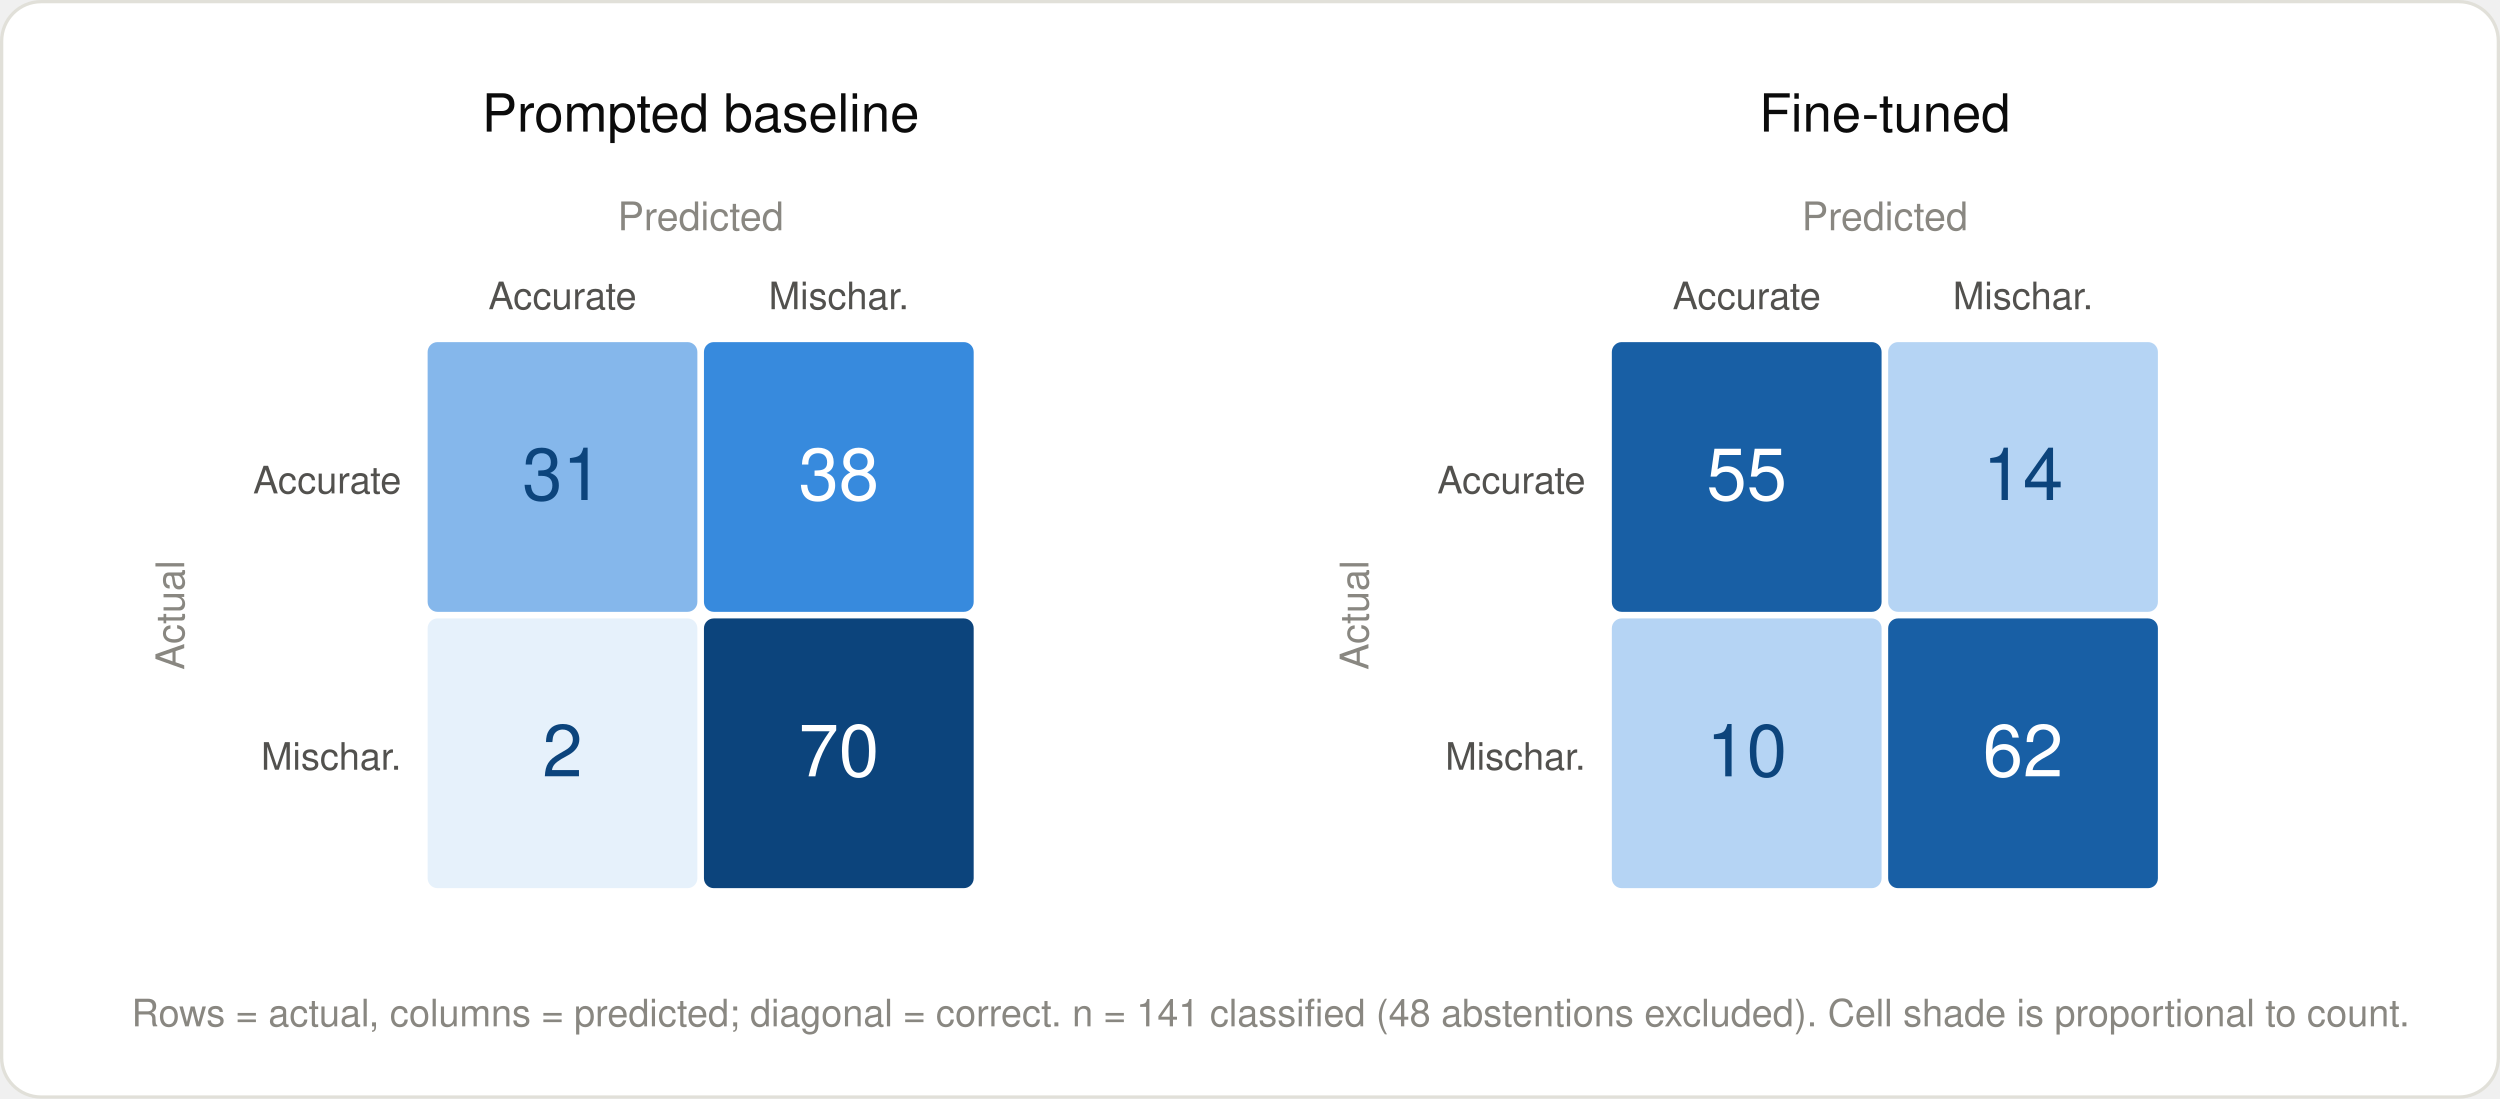
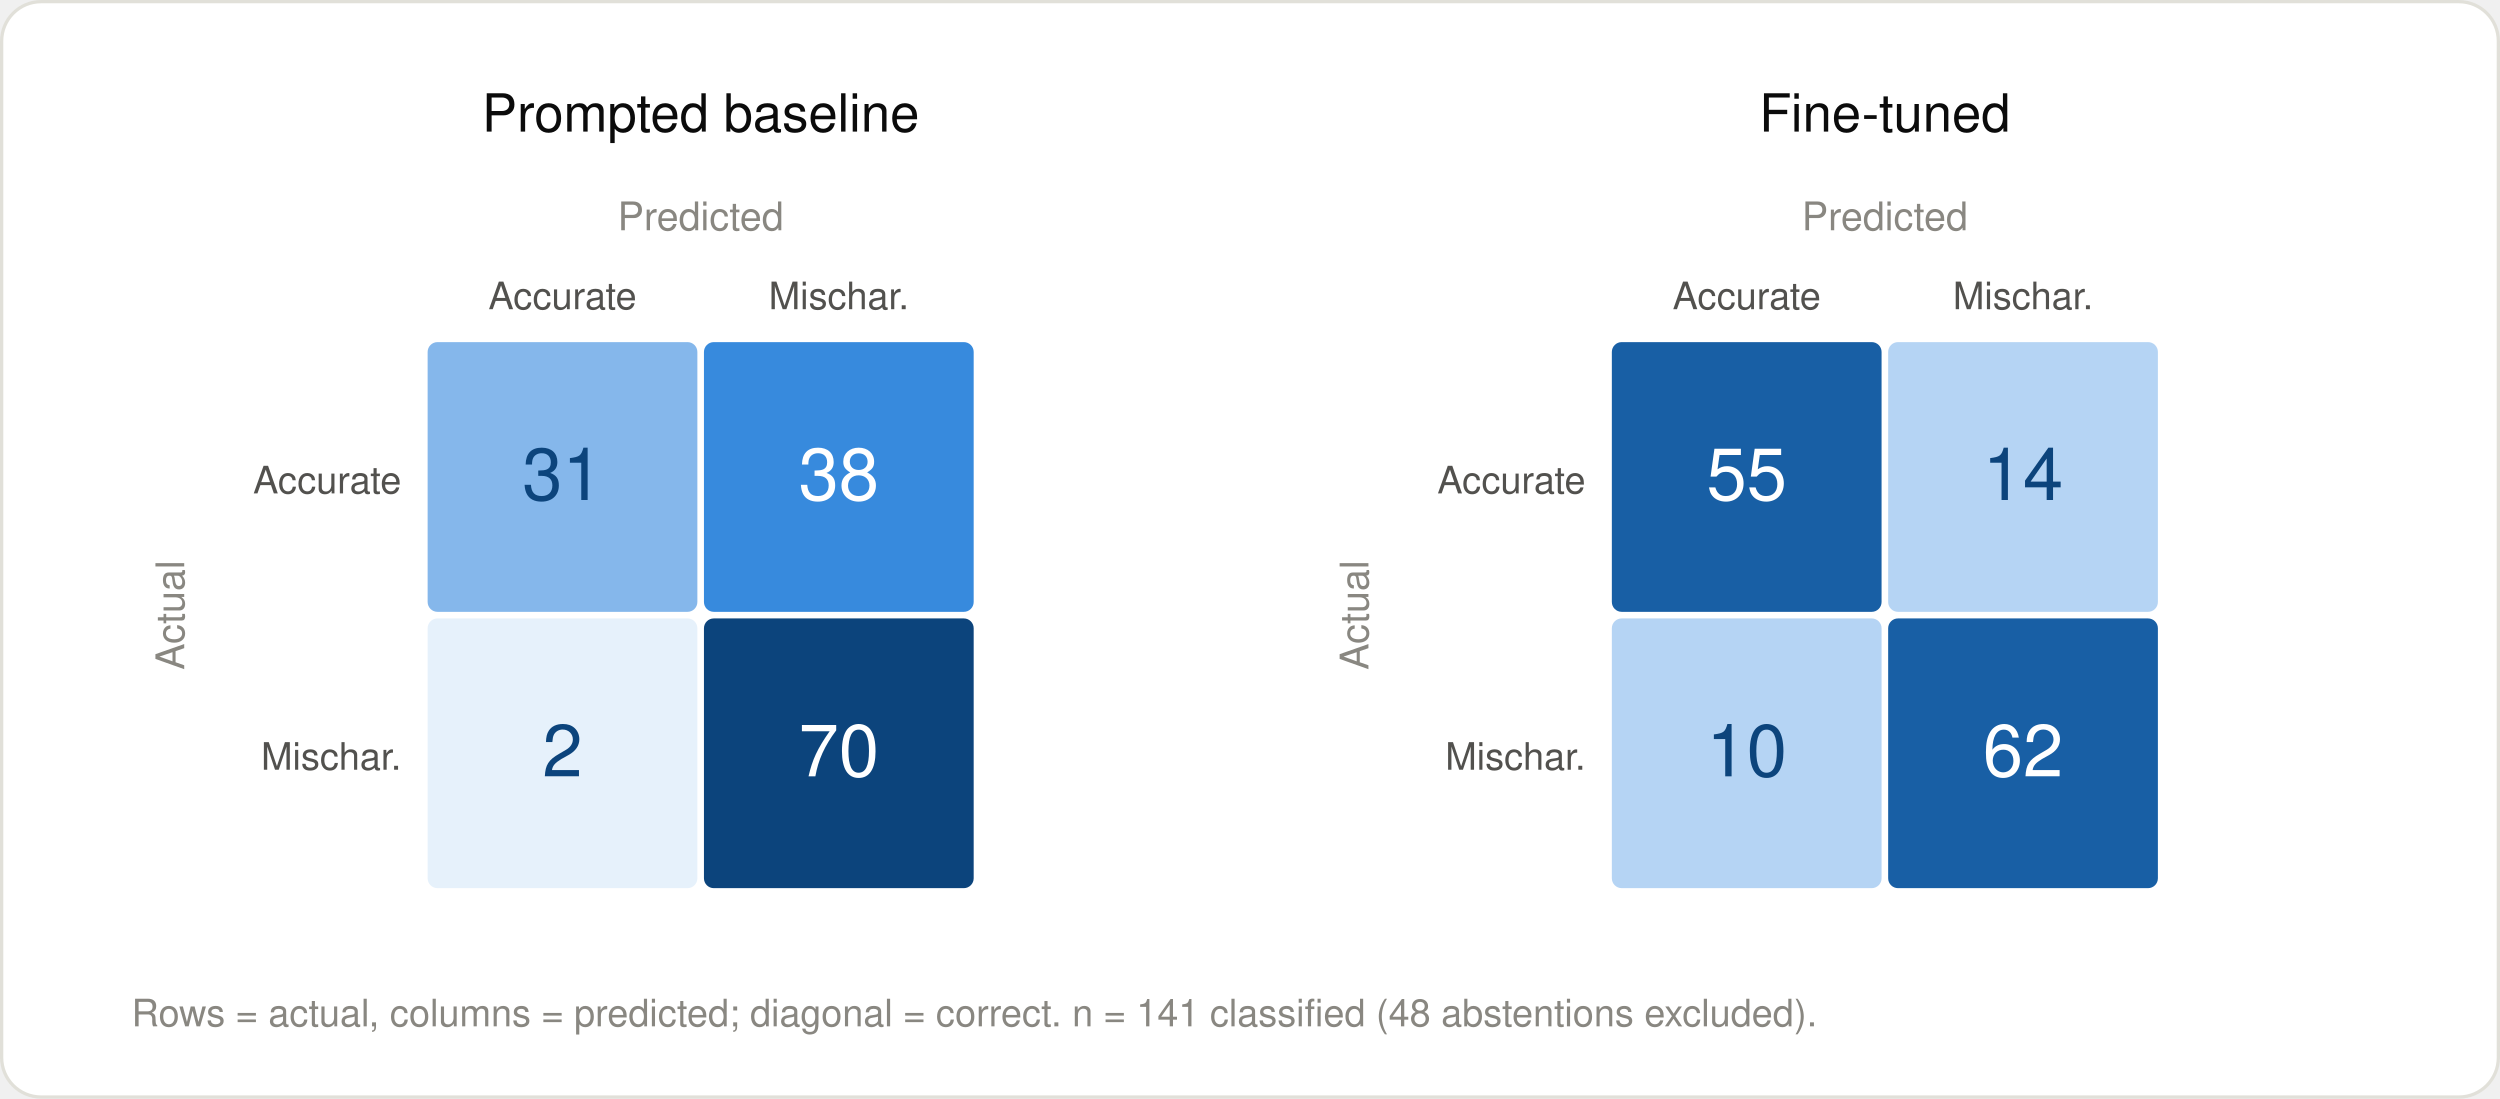
<svg xmlns="http://www.w3.org/2000/svg" viewBox="0 0 760 334" font-family="-apple-system, BlinkMacSystemFont, Helvetica, Arial, sans-serif" role="img" aria-labelledby="cmttl cmdesc">
  <rect x="0.5" y="0.5" width="759" height="333" rx="12" fill="#ffffff" stroke="#e1e0d9" />
  <text x="213" y="40" text-anchor="middle" font-size="16" font-weight="500" fill="#0b0b0b">Prompted baseline</text>
  <text x="573" y="40" text-anchor="middle" font-size="16" font-weight="500" fill="#0b0b0b">Fine-tuned</text>
  <text x="213" y="70" text-anchor="middle" font-size="12" fill="#898781">Predicted</text>
  <text x="573" y="70" text-anchor="middle" font-size="12" fill="#898781">Predicted</text>
  <text x="171" y="94" text-anchor="middle" font-size="11.5" fill="#52514e">Accurate</text>
  <text x="255" y="94" text-anchor="middle" font-size="11.5" fill="#52514e">Mischar.</text>
  <text x="531" y="94" text-anchor="middle" font-size="11.5" fill="#52514e">Accurate</text>
  <text x="615" y="94" text-anchor="middle" font-size="11.5" fill="#52514e">Mischar.</text>
  <text x="56" y="187" text-anchor="middle" font-size="12" fill="#898781" transform="rotate(-90 56 187)">Actual</text>
  <text x="416" y="187" text-anchor="middle" font-size="12" fill="#898781" transform="rotate(-90 416 187)">Actual</text>
  <text x="122" y="150" text-anchor="end" font-size="11.5" fill="#52514e">Accurate</text>
  <text x="122" y="234" text-anchor="end" font-size="11.5" fill="#52514e">Mischar.</text>
  <text x="482" y="150" text-anchor="end" font-size="11.5" fill="#52514e">Accurate</text>
  <text x="482" y="234" text-anchor="end" font-size="11.5" fill="#52514e">Mischar.</text>
  <rect x="130" y="104" width="82" height="82" rx="3" fill="#85B7EB" />
  <rect x="214" y="104" width="82" height="82" rx="3" fill="#378ADD" />
  <rect x="130" y="188" width="82" height="82" rx="3" fill="#E6F1FB" />
  <rect x="214" y="188" width="82" height="82" rx="3" fill="#0C447C" />
  <text x="171" y="152" text-anchor="middle" font-size="22" font-weight="500" fill="#0C447C">31</text>
  <text x="255" y="152" text-anchor="middle" font-size="22" font-weight="500" fill="#ffffff">38</text>
  <text x="171" y="236" text-anchor="middle" font-size="22" font-weight="500" fill="#0C447C">2</text>
  <text x="255" y="236" text-anchor="middle" font-size="22" font-weight="500" fill="#ffffff">70</text>
  <rect x="490" y="104" width="82" height="82" rx="3" fill="#185FA5" />
  <rect x="574" y="104" width="82" height="82" rx="3" fill="#B5D4F4" />
  <rect x="490" y="188" width="82" height="82" rx="3" fill="#B5D4F4" />
  <rect x="574" y="188" width="82" height="82" rx="3" fill="#185FA5" />
  <text x="531" y="152" text-anchor="middle" font-size="22" font-weight="500" fill="#ffffff">55</text>
  <text x="615" y="152" text-anchor="middle" font-size="22" font-weight="500" fill="#0C447C">14</text>
  <text x="531" y="236" text-anchor="middle" font-size="22" font-weight="500" fill="#0C447C">10</text>
  <text x="615" y="236" text-anchor="middle" font-size="22" font-weight="500" fill="#ffffff">62</text>
-   <text x="40" y="312" font-size="11.5" fill="#898781">Rows = actual, columns = predicted; diagonal = correct. n = 141 classified (48 abstentions excluded). Cell shade is proportional to count.</text>
+   <text x="40" y="312" font-size="11.5" fill="#898781">Rows = actual, columns = predicted; diagonal = correct. n = 141 classified (48 abstentions excluded).</text>
</svg>
